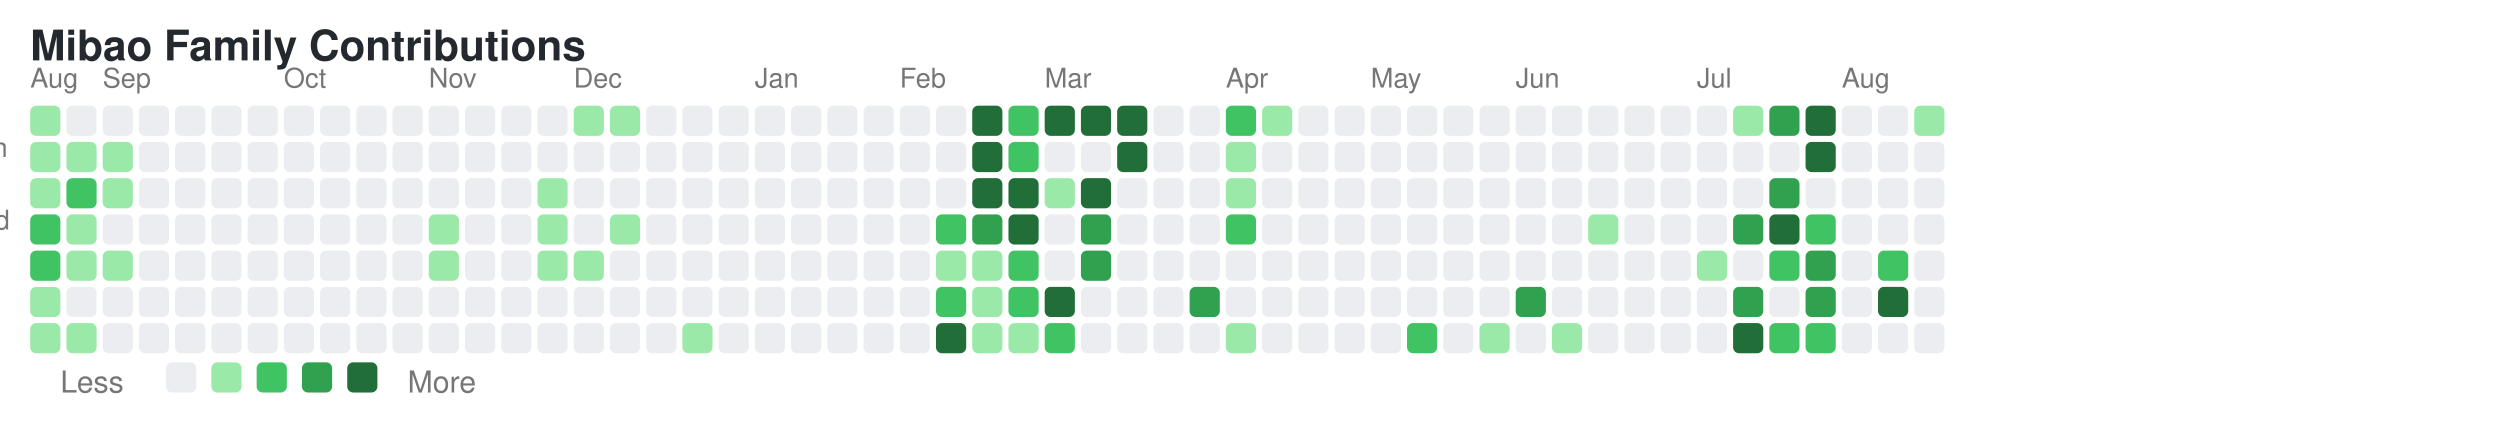
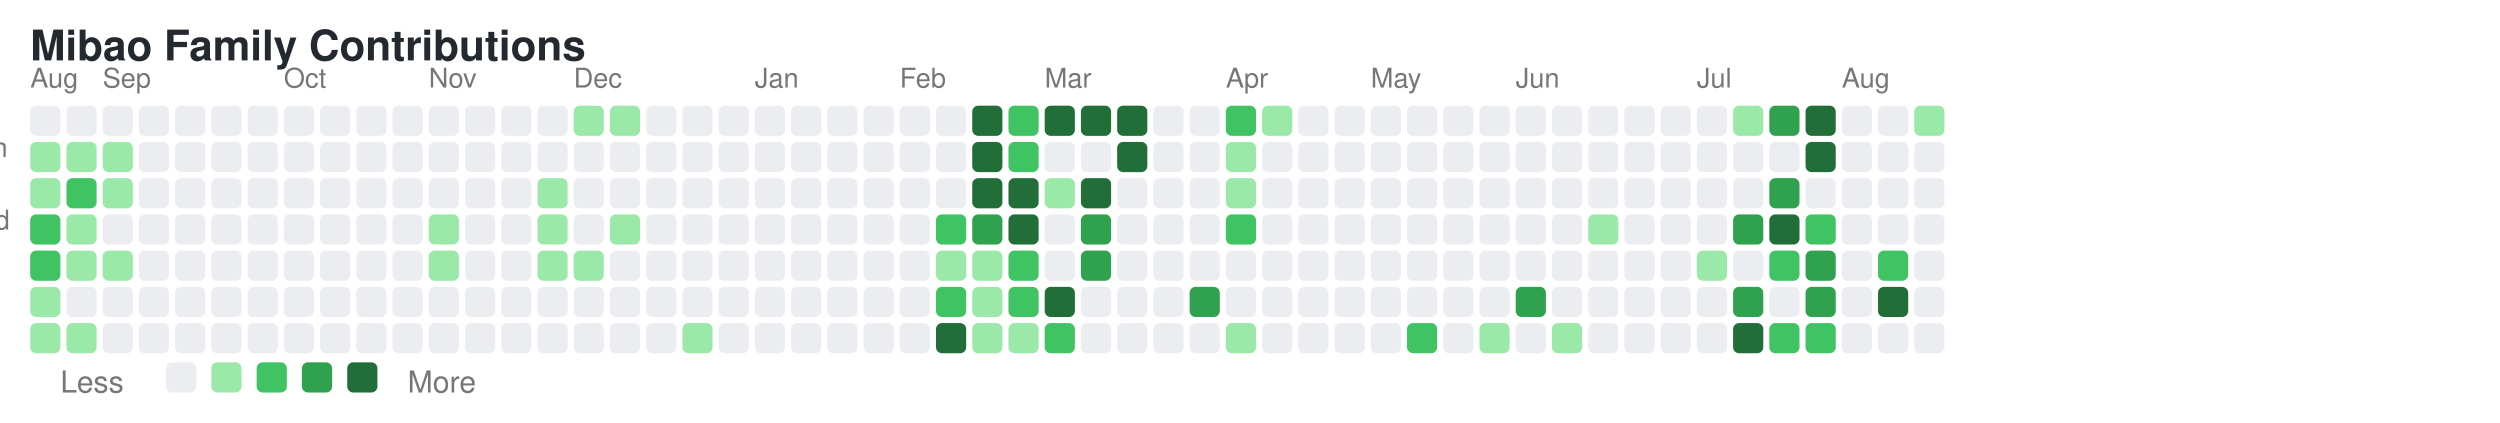
<svg xmlns="http://www.w3.org/2000/svg" width="828" height="140">
  <text x="10" y="20" font-family="-apple-system, BlinkMacSystemFont, Segoe UI, Helvetica, Arial, sans-serif" font-size="14" font-weight="600" fill="#24292f">Mibao Family Contributions</text>
  <g transform="translate(10, 35)">
    <text x="0" y="-6" font-family="-apple-system, BlinkMacSystemFont, Segoe UI, Helvetica, Arial, sans-serif" font-size="9" fill="#767676">Aug</text>
    <text x="24" y="-6" font-family="-apple-system, BlinkMacSystemFont, Segoe UI, Helvetica, Arial, sans-serif" font-size="9" fill="#767676">Sep</text>
    <text x="84" y="-6" font-family="-apple-system, BlinkMacSystemFont, Segoe UI, Helvetica, Arial, sans-serif" font-size="9" fill="#767676">Oct</text>
    <text x="132" y="-6" font-family="-apple-system, BlinkMacSystemFont, Segoe UI, Helvetica, Arial, sans-serif" font-size="9" fill="#767676">Nov</text>
    <text x="180" y="-6" font-family="-apple-system, BlinkMacSystemFont, Segoe UI, Helvetica, Arial, sans-serif" font-size="9" fill="#767676">Dec</text>
    <text x="240" y="-6" font-family="-apple-system, BlinkMacSystemFont, Segoe UI, Helvetica, Arial, sans-serif" font-size="9" fill="#767676">Jan</text>
    <text x="288" y="-6" font-family="-apple-system, BlinkMacSystemFont, Segoe UI, Helvetica, Arial, sans-serif" font-size="9" fill="#767676">Feb</text>
    <text x="336" y="-6" font-family="-apple-system, BlinkMacSystemFont, Segoe UI, Helvetica, Arial, sans-serif" font-size="9" fill="#767676">Mar</text>
    <text x="396" y="-6" font-family="-apple-system, BlinkMacSystemFont, Segoe UI, Helvetica, Arial, sans-serif" font-size="9" fill="#767676">Apr</text>
    <text x="444" y="-6" font-family="-apple-system, BlinkMacSystemFont, Segoe UI, Helvetica, Arial, sans-serif" font-size="9" fill="#767676">May</text>
    <text x="492" y="-6" font-family="-apple-system, BlinkMacSystemFont, Segoe UI, Helvetica, Arial, sans-serif" font-size="9" fill="#767676">Jun</text>
    <text x="552" y="-6" font-family="-apple-system, BlinkMacSystemFont, Segoe UI, Helvetica, Arial, sans-serif" font-size="9" fill="#767676">Jul</text>
    <text x="600" y="-6" font-family="-apple-system, BlinkMacSystemFont, Segoe UI, Helvetica, Arial, sans-serif" font-size="9" fill="#767676">Aug</text>
    <text x="-25" y="17.0" font-family="-apple-system, BlinkMacSystemFont, Segoe UI, Helvetica, Arial, sans-serif" font-size="9" fill="#767676">Mon</text>
    <text x="-25" y="41.0" font-family="-apple-system, BlinkMacSystemFont, Segoe UI, Helvetica, Arial, sans-serif" font-size="9" fill="#767676">Wed</text>
    <text x="-25" y="65.0" font-family="-apple-system, BlinkMacSystemFont, Segoe UI, Helvetica, Arial, sans-serif" font-size="9" fill="#767676">Fri</text>
-     <rect x="0" y="0" width="10" height="10" fill="#9be9a8" rx="2" />
+     <rect x="0" y="0" width="10" height="10" fill="#ebedf0" rx="2" />
    <rect x="0" y="12" width="10" height="10" fill="#9be9a8" rx="2" />
    <rect x="0" y="24" width="10" height="10" fill="#9be9a8" rx="2" />
    <rect x="0" y="36" width="10" height="10" fill="#40c463" rx="2" />
    <rect x="0" y="48" width="10" height="10" fill="#40c463" rx="2" />
    <rect x="0" y="60" width="10" height="10" fill="#9be9a8" rx="2" />
    <rect x="0" y="72" width="10" height="10" fill="#9be9a8" rx="2" />
    <rect x="12" y="0" width="10" height="10" fill="#ebedf0" rx="2" />
    <rect x="12" y="12" width="10" height="10" fill="#9be9a8" rx="2" />
    <rect x="12" y="24" width="10" height="10" fill="#40c463" rx="2" />
    <rect x="12" y="36" width="10" height="10" fill="#9be9a8" rx="2" />
    <rect x="12" y="48" width="10" height="10" fill="#9be9a8" rx="2" />
    <rect x="12" y="60" width="10" height="10" fill="#ebedf0" rx="2" />
    <rect x="12" y="72" width="10" height="10" fill="#9be9a8" rx="2" />
    <rect x="24" y="0" width="10" height="10" fill="#ebedf0" rx="2" />
    <rect x="24" y="12" width="10" height="10" fill="#9be9a8" rx="2" />
    <rect x="24" y="24" width="10" height="10" fill="#9be9a8" rx="2" />
    <rect x="24" y="36" width="10" height="10" fill="#ebedf0" rx="2" />
    <rect x="24" y="48" width="10" height="10" fill="#9be9a8" rx="2" />
    <rect x="24" y="60" width="10" height="10" fill="#ebedf0" rx="2" />
    <rect x="24" y="72" width="10" height="10" fill="#ebedf0" rx="2" />
    <rect x="36" y="0" width="10" height="10" fill="#ebedf0" rx="2" />
    <rect x="36" y="12" width="10" height="10" fill="#ebedf0" rx="2" />
    <rect x="36" y="24" width="10" height="10" fill="#ebedf0" rx="2" />
    <rect x="36" y="36" width="10" height="10" fill="#ebedf0" rx="2" />
    <rect x="36" y="48" width="10" height="10" fill="#ebedf0" rx="2" />
    <rect x="36" y="60" width="10" height="10" fill="#ebedf0" rx="2" />
    <rect x="36" y="72" width="10" height="10" fill="#ebedf0" rx="2" />
    <rect x="48" y="0" width="10" height="10" fill="#ebedf0" rx="2" />
    <rect x="48" y="12" width="10" height="10" fill="#ebedf0" rx="2" />
    <rect x="48" y="24" width="10" height="10" fill="#ebedf0" rx="2" />
    <rect x="48" y="36" width="10" height="10" fill="#ebedf0" rx="2" />
    <rect x="48" y="48" width="10" height="10" fill="#ebedf0" rx="2" />
    <rect x="48" y="60" width="10" height="10" fill="#ebedf0" rx="2" />
    <rect x="48" y="72" width="10" height="10" fill="#ebedf0" rx="2" />
    <rect x="60" y="0" width="10" height="10" fill="#ebedf0" rx="2" />
    <rect x="60" y="12" width="10" height="10" fill="#ebedf0" rx="2" />
    <rect x="60" y="24" width="10" height="10" fill="#ebedf0" rx="2" />
    <rect x="60" y="36" width="10" height="10" fill="#ebedf0" rx="2" />
    <rect x="60" y="48" width="10" height="10" fill="#ebedf0" rx="2" />
    <rect x="60" y="60" width="10" height="10" fill="#ebedf0" rx="2" />
    <rect x="60" y="72" width="10" height="10" fill="#ebedf0" rx="2" />
    <rect x="72" y="0" width="10" height="10" fill="#ebedf0" rx="2" />
    <rect x="72" y="12" width="10" height="10" fill="#ebedf0" rx="2" />
    <rect x="72" y="24" width="10" height="10" fill="#ebedf0" rx="2" />
    <rect x="72" y="36" width="10" height="10" fill="#ebedf0" rx="2" />
    <rect x="72" y="48" width="10" height="10" fill="#ebedf0" rx="2" />
    <rect x="72" y="60" width="10" height="10" fill="#ebedf0" rx="2" />
    <rect x="72" y="72" width="10" height="10" fill="#ebedf0" rx="2" />
    <rect x="84" y="0" width="10" height="10" fill="#ebedf0" rx="2" />
    <rect x="84" y="12" width="10" height="10" fill="#ebedf0" rx="2" />
    <rect x="84" y="24" width="10" height="10" fill="#ebedf0" rx="2" />
    <rect x="84" y="36" width="10" height="10" fill="#ebedf0" rx="2" />
    <rect x="84" y="48" width="10" height="10" fill="#ebedf0" rx="2" />
    <rect x="84" y="60" width="10" height="10" fill="#ebedf0" rx="2" />
    <rect x="84" y="72" width="10" height="10" fill="#ebedf0" rx="2" />
    <rect x="96" y="0" width="10" height="10" fill="#ebedf0" rx="2" />
    <rect x="96" y="12" width="10" height="10" fill="#ebedf0" rx="2" />
    <rect x="96" y="24" width="10" height="10" fill="#ebedf0" rx="2" />
    <rect x="96" y="36" width="10" height="10" fill="#ebedf0" rx="2" />
    <rect x="96" y="48" width="10" height="10" fill="#ebedf0" rx="2" />
    <rect x="96" y="60" width="10" height="10" fill="#ebedf0" rx="2" />
    <rect x="96" y="72" width="10" height="10" fill="#ebedf0" rx="2" />
    <rect x="108" y="0" width="10" height="10" fill="#ebedf0" rx="2" />
    <rect x="108" y="12" width="10" height="10" fill="#ebedf0" rx="2" />
    <rect x="108" y="24" width="10" height="10" fill="#ebedf0" rx="2" />
    <rect x="108" y="36" width="10" height="10" fill="#ebedf0" rx="2" />
    <rect x="108" y="48" width="10" height="10" fill="#ebedf0" rx="2" />
    <rect x="108" y="60" width="10" height="10" fill="#ebedf0" rx="2" />
    <rect x="108" y="72" width="10" height="10" fill="#ebedf0" rx="2" />
    <rect x="120" y="0" width="10" height="10" fill="#ebedf0" rx="2" />
    <rect x="120" y="12" width="10" height="10" fill="#ebedf0" rx="2" />
    <rect x="120" y="24" width="10" height="10" fill="#ebedf0" rx="2" />
    <rect x="120" y="36" width="10" height="10" fill="#ebedf0" rx="2" />
    <rect x="120" y="48" width="10" height="10" fill="#ebedf0" rx="2" />
    <rect x="120" y="60" width="10" height="10" fill="#ebedf0" rx="2" />
    <rect x="120" y="72" width="10" height="10" fill="#ebedf0" rx="2" />
    <rect x="132" y="0" width="10" height="10" fill="#ebedf0" rx="2" />
    <rect x="132" y="12" width="10" height="10" fill="#ebedf0" rx="2" />
    <rect x="132" y="24" width="10" height="10" fill="#ebedf0" rx="2" />
    <rect x="132" y="36" width="10" height="10" fill="#9be9a8" rx="2" />
    <rect x="132" y="48" width="10" height="10" fill="#9be9a8" rx="2" />
    <rect x="132" y="60" width="10" height="10" fill="#ebedf0" rx="2" />
    <rect x="132" y="72" width="10" height="10" fill="#ebedf0" rx="2" />
    <rect x="144" y="0" width="10" height="10" fill="#ebedf0" rx="2" />
    <rect x="144" y="12" width="10" height="10" fill="#ebedf0" rx="2" />
    <rect x="144" y="24" width="10" height="10" fill="#ebedf0" rx="2" />
    <rect x="144" y="36" width="10" height="10" fill="#ebedf0" rx="2" />
    <rect x="144" y="48" width="10" height="10" fill="#ebedf0" rx="2" />
    <rect x="144" y="60" width="10" height="10" fill="#ebedf0" rx="2" />
    <rect x="144" y="72" width="10" height="10" fill="#ebedf0" rx="2" />
    <rect x="156" y="0" width="10" height="10" fill="#ebedf0" rx="2" />
    <rect x="156" y="12" width="10" height="10" fill="#ebedf0" rx="2" />
    <rect x="156" y="24" width="10" height="10" fill="#ebedf0" rx="2" />
    <rect x="156" y="36" width="10" height="10" fill="#ebedf0" rx="2" />
    <rect x="156" y="48" width="10" height="10" fill="#ebedf0" rx="2" />
    <rect x="156" y="60" width="10" height="10" fill="#ebedf0" rx="2" />
    <rect x="156" y="72" width="10" height="10" fill="#ebedf0" rx="2" />
    <rect x="168" y="0" width="10" height="10" fill="#ebedf0" rx="2" />
    <rect x="168" y="12" width="10" height="10" fill="#ebedf0" rx="2" />
    <rect x="168" y="24" width="10" height="10" fill="#9be9a8" rx="2" />
    <rect x="168" y="36" width="10" height="10" fill="#9be9a8" rx="2" />
    <rect x="168" y="48" width="10" height="10" fill="#9be9a8" rx="2" />
    <rect x="168" y="60" width="10" height="10" fill="#ebedf0" rx="2" />
    <rect x="168" y="72" width="10" height="10" fill="#ebedf0" rx="2" />
    <rect x="180" y="0" width="10" height="10" fill="#9be9a8" rx="2" />
    <rect x="180" y="12" width="10" height="10" fill="#ebedf0" rx="2" />
    <rect x="180" y="24" width="10" height="10" fill="#ebedf0" rx="2" />
    <rect x="180" y="36" width="10" height="10" fill="#ebedf0" rx="2" />
    <rect x="180" y="48" width="10" height="10" fill="#9be9a8" rx="2" />
    <rect x="180" y="60" width="10" height="10" fill="#ebedf0" rx="2" />
    <rect x="180" y="72" width="10" height="10" fill="#ebedf0" rx="2" />
    <rect x="192" y="0" width="10" height="10" fill="#9be9a8" rx="2" />
    <rect x="192" y="12" width="10" height="10" fill="#ebedf0" rx="2" />
    <rect x="192" y="24" width="10" height="10" fill="#ebedf0" rx="2" />
    <rect x="192" y="36" width="10" height="10" fill="#9be9a8" rx="2" />
    <rect x="192" y="48" width="10" height="10" fill="#ebedf0" rx="2" />
    <rect x="192" y="60" width="10" height="10" fill="#ebedf0" rx="2" />
    <rect x="192" y="72" width="10" height="10" fill="#ebedf0" rx="2" />
    <rect x="204" y="0" width="10" height="10" fill="#ebedf0" rx="2" />
    <rect x="204" y="12" width="10" height="10" fill="#ebedf0" rx="2" />
    <rect x="204" y="24" width="10" height="10" fill="#ebedf0" rx="2" />
    <rect x="204" y="36" width="10" height="10" fill="#ebedf0" rx="2" />
    <rect x="204" y="48" width="10" height="10" fill="#ebedf0" rx="2" />
    <rect x="204" y="60" width="10" height="10" fill="#ebedf0" rx="2" />
    <rect x="204" y="72" width="10" height="10" fill="#ebedf0" rx="2" />
    <rect x="216" y="0" width="10" height="10" fill="#ebedf0" rx="2" />
    <rect x="216" y="12" width="10" height="10" fill="#ebedf0" rx="2" />
    <rect x="216" y="24" width="10" height="10" fill="#ebedf0" rx="2" />
    <rect x="216" y="36" width="10" height="10" fill="#ebedf0" rx="2" />
    <rect x="216" y="48" width="10" height="10" fill="#ebedf0" rx="2" />
    <rect x="216" y="60" width="10" height="10" fill="#ebedf0" rx="2" />
    <rect x="216" y="72" width="10" height="10" fill="#9be9a8" rx="2" />
    <rect x="228" y="0" width="10" height="10" fill="#ebedf0" rx="2" />
    <rect x="228" y="12" width="10" height="10" fill="#ebedf0" rx="2" />
    <rect x="228" y="24" width="10" height="10" fill="#ebedf0" rx="2" />
    <rect x="228" y="36" width="10" height="10" fill="#ebedf0" rx="2" />
    <rect x="228" y="48" width="10" height="10" fill="#ebedf0" rx="2" />
    <rect x="228" y="60" width="10" height="10" fill="#ebedf0" rx="2" />
    <rect x="228" y="72" width="10" height="10" fill="#ebedf0" rx="2" />
    <rect x="240" y="0" width="10" height="10" fill="#ebedf0" rx="2" />
    <rect x="240" y="12" width="10" height="10" fill="#ebedf0" rx="2" />
    <rect x="240" y="24" width="10" height="10" fill="#ebedf0" rx="2" />
    <rect x="240" y="36" width="10" height="10" fill="#ebedf0" rx="2" />
    <rect x="240" y="48" width="10" height="10" fill="#ebedf0" rx="2" />
    <rect x="240" y="60" width="10" height="10" fill="#ebedf0" rx="2" />
    <rect x="240" y="72" width="10" height="10" fill="#ebedf0" rx="2" />
    <rect x="252" y="0" width="10" height="10" fill="#ebedf0" rx="2" />
    <rect x="252" y="12" width="10" height="10" fill="#ebedf0" rx="2" />
    <rect x="252" y="24" width="10" height="10" fill="#ebedf0" rx="2" />
    <rect x="252" y="36" width="10" height="10" fill="#ebedf0" rx="2" />
    <rect x="252" y="48" width="10" height="10" fill="#ebedf0" rx="2" />
    <rect x="252" y="60" width="10" height="10" fill="#ebedf0" rx="2" />
    <rect x="252" y="72" width="10" height="10" fill="#ebedf0" rx="2" />
    <rect x="264" y="0" width="10" height="10" fill="#ebedf0" rx="2" />
    <rect x="264" y="12" width="10" height="10" fill="#ebedf0" rx="2" />
    <rect x="264" y="24" width="10" height="10" fill="#ebedf0" rx="2" />
    <rect x="264" y="36" width="10" height="10" fill="#ebedf0" rx="2" />
    <rect x="264" y="48" width="10" height="10" fill="#ebedf0" rx="2" />
    <rect x="264" y="60" width="10" height="10" fill="#ebedf0" rx="2" />
    <rect x="264" y="72" width="10" height="10" fill="#ebedf0" rx="2" />
    <rect x="276" y="0" width="10" height="10" fill="#ebedf0" rx="2" />
    <rect x="276" y="12" width="10" height="10" fill="#ebedf0" rx="2" />
    <rect x="276" y="24" width="10" height="10" fill="#ebedf0" rx="2" />
    <rect x="276" y="36" width="10" height="10" fill="#ebedf0" rx="2" />
    <rect x="276" y="48" width="10" height="10" fill="#ebedf0" rx="2" />
    <rect x="276" y="60" width="10" height="10" fill="#ebedf0" rx="2" />
    <rect x="276" y="72" width="10" height="10" fill="#ebedf0" rx="2" />
    <rect x="288" y="0" width="10" height="10" fill="#ebedf0" rx="2" />
    <rect x="288" y="12" width="10" height="10" fill="#ebedf0" rx="2" />
    <rect x="288" y="24" width="10" height="10" fill="#ebedf0" rx="2" />
    <rect x="288" y="36" width="10" height="10" fill="#ebedf0" rx="2" />
    <rect x="288" y="48" width="10" height="10" fill="#ebedf0" rx="2" />
    <rect x="288" y="60" width="10" height="10" fill="#ebedf0" rx="2" />
    <rect x="288" y="72" width="10" height="10" fill="#ebedf0" rx="2" />
    <rect x="300" y="0" width="10" height="10" fill="#ebedf0" rx="2" />
    <rect x="300" y="12" width="10" height="10" fill="#ebedf0" rx="2" />
    <rect x="300" y="24" width="10" height="10" fill="#ebedf0" rx="2" />
    <rect x="300" y="36" width="10" height="10" fill="#40c463" rx="2" />
    <rect x="300" y="48" width="10" height="10" fill="#9be9a8" rx="2" />
    <rect x="300" y="60" width="10" height="10" fill="#40c463" rx="2" />
    <rect x="300" y="72" width="10" height="10" fill="#216e39" rx="2" />
    <rect x="312" y="0" width="10" height="10" fill="#216e39" rx="2" />
    <rect x="312" y="12" width="10" height="10" fill="#216e39" rx="2" />
    <rect x="312" y="24" width="10" height="10" fill="#216e39" rx="2" />
    <rect x="312" y="36" width="10" height="10" fill="#30a14e" rx="2" />
    <rect x="312" y="48" width="10" height="10" fill="#9be9a8" rx="2" />
    <rect x="312" y="60" width="10" height="10" fill="#9be9a8" rx="2" />
    <rect x="312" y="72" width="10" height="10" fill="#9be9a8" rx="2" />
    <rect x="324" y="0" width="10" height="10" fill="#40c463" rx="2" />
    <rect x="324" y="12" width="10" height="10" fill="#40c463" rx="2" />
    <rect x="324" y="24" width="10" height="10" fill="#216e39" rx="2" />
    <rect x="324" y="36" width="10" height="10" fill="#216e39" rx="2" />
    <rect x="324" y="48" width="10" height="10" fill="#40c463" rx="2" />
    <rect x="324" y="60" width="10" height="10" fill="#40c463" rx="2" />
    <rect x="324" y="72" width="10" height="10" fill="#9be9a8" rx="2" />
    <rect x="336" y="0" width="10" height="10" fill="#216e39" rx="2" />
    <rect x="336" y="12" width="10" height="10" fill="#ebedf0" rx="2" />
    <rect x="336" y="24" width="10" height="10" fill="#9be9a8" rx="2" />
    <rect x="336" y="36" width="10" height="10" fill="#ebedf0" rx="2" />
    <rect x="336" y="48" width="10" height="10" fill="#ebedf0" rx="2" />
    <rect x="336" y="60" width="10" height="10" fill="#216e39" rx="2" />
    <rect x="336" y="72" width="10" height="10" fill="#40c463" rx="2" />
    <rect x="348" y="0" width="10" height="10" fill="#216e39" rx="2" />
    <rect x="348" y="12" width="10" height="10" fill="#ebedf0" rx="2" />
    <rect x="348" y="24" width="10" height="10" fill="#216e39" rx="2" />
    <rect x="348" y="36" width="10" height="10" fill="#30a14e" rx="2" />
    <rect x="348" y="48" width="10" height="10" fill="#30a14e" rx="2" />
    <rect x="348" y="60" width="10" height="10" fill="#ebedf0" rx="2" />
    <rect x="348" y="72" width="10" height="10" fill="#ebedf0" rx="2" />
    <rect x="360" y="0" width="10" height="10" fill="#216e39" rx="2" />
    <rect x="360" y="12" width="10" height="10" fill="#216e39" rx="2" />
    <rect x="360" y="24" width="10" height="10" fill="#ebedf0" rx="2" />
    <rect x="360" y="36" width="10" height="10" fill="#ebedf0" rx="2" />
    <rect x="360" y="48" width="10" height="10" fill="#ebedf0" rx="2" />
    <rect x="360" y="60" width="10" height="10" fill="#ebedf0" rx="2" />
    <rect x="360" y="72" width="10" height="10" fill="#ebedf0" rx="2" />
    <rect x="372" y="0" width="10" height="10" fill="#ebedf0" rx="2" />
    <rect x="372" y="12" width="10" height="10" fill="#ebedf0" rx="2" />
    <rect x="372" y="24" width="10" height="10" fill="#ebedf0" rx="2" />
    <rect x="372" y="36" width="10" height="10" fill="#ebedf0" rx="2" />
    <rect x="372" y="48" width="10" height="10" fill="#ebedf0" rx="2" />
    <rect x="372" y="60" width="10" height="10" fill="#ebedf0" rx="2" />
    <rect x="372" y="72" width="10" height="10" fill="#ebedf0" rx="2" />
    <rect x="384" y="0" width="10" height="10" fill="#ebedf0" rx="2" />
    <rect x="384" y="12" width="10" height="10" fill="#ebedf0" rx="2" />
    <rect x="384" y="24" width="10" height="10" fill="#ebedf0" rx="2" />
    <rect x="384" y="36" width="10" height="10" fill="#ebedf0" rx="2" />
    <rect x="384" y="48" width="10" height="10" fill="#ebedf0" rx="2" />
    <rect x="384" y="60" width="10" height="10" fill="#30a14e" rx="2" />
    <rect x="384" y="72" width="10" height="10" fill="#ebedf0" rx="2" />
    <rect x="396" y="0" width="10" height="10" fill="#40c463" rx="2" />
    <rect x="396" y="12" width="10" height="10" fill="#9be9a8" rx="2" />
    <rect x="396" y="24" width="10" height="10" fill="#9be9a8" rx="2" />
    <rect x="396" y="36" width="10" height="10" fill="#40c463" rx="2" />
    <rect x="396" y="48" width="10" height="10" fill="#ebedf0" rx="2" />
    <rect x="396" y="60" width="10" height="10" fill="#ebedf0" rx="2" />
    <rect x="396" y="72" width="10" height="10" fill="#9be9a8" rx="2" />
    <rect x="408" y="0" width="10" height="10" fill="#9be9a8" rx="2" />
    <rect x="408" y="12" width="10" height="10" fill="#ebedf0" rx="2" />
    <rect x="408" y="24" width="10" height="10" fill="#ebedf0" rx="2" />
    <rect x="408" y="36" width="10" height="10" fill="#ebedf0" rx="2" />
    <rect x="408" y="48" width="10" height="10" fill="#ebedf0" rx="2" />
    <rect x="408" y="60" width="10" height="10" fill="#ebedf0" rx="2" />
    <rect x="408" y="72" width="10" height="10" fill="#ebedf0" rx="2" />
    <rect x="420" y="0" width="10" height="10" fill="#ebedf0" rx="2" />
    <rect x="420" y="12" width="10" height="10" fill="#ebedf0" rx="2" />
    <rect x="420" y="24" width="10" height="10" fill="#ebedf0" rx="2" />
    <rect x="420" y="36" width="10" height="10" fill="#ebedf0" rx="2" />
    <rect x="420" y="48" width="10" height="10" fill="#ebedf0" rx="2" />
    <rect x="420" y="60" width="10" height="10" fill="#ebedf0" rx="2" />
    <rect x="420" y="72" width="10" height="10" fill="#ebedf0" rx="2" />
    <rect x="432" y="0" width="10" height="10" fill="#ebedf0" rx="2" />
    <rect x="432" y="12" width="10" height="10" fill="#ebedf0" rx="2" />
    <rect x="432" y="24" width="10" height="10" fill="#ebedf0" rx="2" />
    <rect x="432" y="36" width="10" height="10" fill="#ebedf0" rx="2" />
    <rect x="432" y="48" width="10" height="10" fill="#ebedf0" rx="2" />
    <rect x="432" y="60" width="10" height="10" fill="#ebedf0" rx="2" />
    <rect x="432" y="72" width="10" height="10" fill="#ebedf0" rx="2" />
    <rect x="444" y="0" width="10" height="10" fill="#ebedf0" rx="2" />
    <rect x="444" y="12" width="10" height="10" fill="#ebedf0" rx="2" />
    <rect x="444" y="24" width="10" height="10" fill="#ebedf0" rx="2" />
    <rect x="444" y="36" width="10" height="10" fill="#ebedf0" rx="2" />
    <rect x="444" y="48" width="10" height="10" fill="#ebedf0" rx="2" />
    <rect x="444" y="60" width="10" height="10" fill="#ebedf0" rx="2" />
    <rect x="444" y="72" width="10" height="10" fill="#ebedf0" rx="2" />
    <rect x="456" y="0" width="10" height="10" fill="#ebedf0" rx="2" />
    <rect x="456" y="12" width="10" height="10" fill="#ebedf0" rx="2" />
    <rect x="456" y="24" width="10" height="10" fill="#ebedf0" rx="2" />
    <rect x="456" y="36" width="10" height="10" fill="#ebedf0" rx="2" />
    <rect x="456" y="48" width="10" height="10" fill="#ebedf0" rx="2" />
    <rect x="456" y="60" width="10" height="10" fill="#ebedf0" rx="2" />
    <rect x="456" y="72" width="10" height="10" fill="#40c463" rx="2" />
    <rect x="468" y="0" width="10" height="10" fill="#ebedf0" rx="2" />
    <rect x="468" y="12" width="10" height="10" fill="#ebedf0" rx="2" />
    <rect x="468" y="24" width="10" height="10" fill="#ebedf0" rx="2" />
    <rect x="468" y="36" width="10" height="10" fill="#ebedf0" rx="2" />
    <rect x="468" y="48" width="10" height="10" fill="#ebedf0" rx="2" />
    <rect x="468" y="60" width="10" height="10" fill="#ebedf0" rx="2" />
    <rect x="468" y="72" width="10" height="10" fill="#ebedf0" rx="2" />
    <rect x="480" y="0" width="10" height="10" fill="#ebedf0" rx="2" />
    <rect x="480" y="12" width="10" height="10" fill="#ebedf0" rx="2" />
    <rect x="480" y="24" width="10" height="10" fill="#ebedf0" rx="2" />
    <rect x="480" y="36" width="10" height="10" fill="#ebedf0" rx="2" />
    <rect x="480" y="48" width="10" height="10" fill="#ebedf0" rx="2" />
    <rect x="480" y="60" width="10" height="10" fill="#ebedf0" rx="2" />
    <rect x="480" y="72" width="10" height="10" fill="#9be9a8" rx="2" />
    <rect x="492" y="0" width="10" height="10" fill="#ebedf0" rx="2" />
    <rect x="492" y="12" width="10" height="10" fill="#ebedf0" rx="2" />
    <rect x="492" y="24" width="10" height="10" fill="#ebedf0" rx="2" />
    <rect x="492" y="36" width="10" height="10" fill="#ebedf0" rx="2" />
    <rect x="492" y="48" width="10" height="10" fill="#ebedf0" rx="2" />
    <rect x="492" y="60" width="10" height="10" fill="#30a14e" rx="2" />
    <rect x="492" y="72" width="10" height="10" fill="#ebedf0" rx="2" />
    <rect x="504" y="0" width="10" height="10" fill="#ebedf0" rx="2" />
    <rect x="504" y="12" width="10" height="10" fill="#ebedf0" rx="2" />
    <rect x="504" y="24" width="10" height="10" fill="#ebedf0" rx="2" />
    <rect x="504" y="36" width="10" height="10" fill="#ebedf0" rx="2" />
    <rect x="504" y="48" width="10" height="10" fill="#ebedf0" rx="2" />
    <rect x="504" y="60" width="10" height="10" fill="#ebedf0" rx="2" />
    <rect x="504" y="72" width="10" height="10" fill="#9be9a8" rx="2" />
    <rect x="516" y="0" width="10" height="10" fill="#ebedf0" rx="2" />
    <rect x="516" y="12" width="10" height="10" fill="#ebedf0" rx="2" />
    <rect x="516" y="24" width="10" height="10" fill="#ebedf0" rx="2" />
    <rect x="516" y="36" width="10" height="10" fill="#9be9a8" rx="2" />
    <rect x="516" y="48" width="10" height="10" fill="#ebedf0" rx="2" />
    <rect x="516" y="60" width="10" height="10" fill="#ebedf0" rx="2" />
    <rect x="516" y="72" width="10" height="10" fill="#ebedf0" rx="2" />
    <rect x="528" y="0" width="10" height="10" fill="#ebedf0" rx="2" />
    <rect x="528" y="12" width="10" height="10" fill="#ebedf0" rx="2" />
    <rect x="528" y="24" width="10" height="10" fill="#ebedf0" rx="2" />
    <rect x="528" y="36" width="10" height="10" fill="#ebedf0" rx="2" />
    <rect x="528" y="48" width="10" height="10" fill="#ebedf0" rx="2" />
    <rect x="528" y="60" width="10" height="10" fill="#ebedf0" rx="2" />
    <rect x="528" y="72" width="10" height="10" fill="#ebedf0" rx="2" />
    <rect x="540" y="0" width="10" height="10" fill="#ebedf0" rx="2" />
    <rect x="540" y="12" width="10" height="10" fill="#ebedf0" rx="2" />
    <rect x="540" y="24" width="10" height="10" fill="#ebedf0" rx="2" />
    <rect x="540" y="36" width="10" height="10" fill="#ebedf0" rx="2" />
    <rect x="540" y="48" width="10" height="10" fill="#ebedf0" rx="2" />
    <rect x="540" y="60" width="10" height="10" fill="#ebedf0" rx="2" />
    <rect x="540" y="72" width="10" height="10" fill="#ebedf0" rx="2" />
    <rect x="552" y="0" width="10" height="10" fill="#ebedf0" rx="2" />
    <rect x="552" y="12" width="10" height="10" fill="#ebedf0" rx="2" />
    <rect x="552" y="24" width="10" height="10" fill="#ebedf0" rx="2" />
    <rect x="552" y="36" width="10" height="10" fill="#ebedf0" rx="2" />
    <rect x="552" y="48" width="10" height="10" fill="#9be9a8" rx="2" />
    <rect x="552" y="60" width="10" height="10" fill="#ebedf0" rx="2" />
    <rect x="552" y="72" width="10" height="10" fill="#ebedf0" rx="2" />
    <rect x="564" y="0" width="10" height="10" fill="#9be9a8" rx="2" />
    <rect x="564" y="12" width="10" height="10" fill="#ebedf0" rx="2" />
    <rect x="564" y="24" width="10" height="10" fill="#ebedf0" rx="2" />
    <rect x="564" y="36" width="10" height="10" fill="#30a14e" rx="2" />
    <rect x="564" y="48" width="10" height="10" fill="#ebedf0" rx="2" />
    <rect x="564" y="60" width="10" height="10" fill="#30a14e" rx="2" />
    <rect x="564" y="72" width="10" height="10" fill="#216e39" rx="2" />
    <rect x="576" y="0" width="10" height="10" fill="#30a14e" rx="2" />
    <rect x="576" y="12" width="10" height="10" fill="#ebedf0" rx="2" />
    <rect x="576" y="24" width="10" height="10" fill="#30a14e" rx="2" />
    <rect x="576" y="36" width="10" height="10" fill="#216e39" rx="2" />
    <rect x="576" y="48" width="10" height="10" fill="#40c463" rx="2" />
    <rect x="576" y="60" width="10" height="10" fill="#ebedf0" rx="2" />
    <rect x="576" y="72" width="10" height="10" fill="#40c463" rx="2" />
    <rect x="588" y="0" width="10" height="10" fill="#216e39" rx="2" />
    <rect x="588" y="12" width="10" height="10" fill="#216e39" rx="2" />
    <rect x="588" y="24" width="10" height="10" fill="#ebedf0" rx="2" />
    <rect x="588" y="36" width="10" height="10" fill="#40c463" rx="2" />
    <rect x="588" y="48" width="10" height="10" fill="#30a14e" rx="2" />
    <rect x="588" y="60" width="10" height="10" fill="#30a14e" rx="2" />
    <rect x="588" y="72" width="10" height="10" fill="#40c463" rx="2" />
    <rect x="600" y="0" width="10" height="10" fill="#ebedf0" rx="2" />
    <rect x="600" y="12" width="10" height="10" fill="#ebedf0" rx="2" />
    <rect x="600" y="24" width="10" height="10" fill="#ebedf0" rx="2" />
    <rect x="600" y="36" width="10" height="10" fill="#ebedf0" rx="2" />
    <rect x="600" y="48" width="10" height="10" fill="#ebedf0" rx="2" />
    <rect x="600" y="60" width="10" height="10" fill="#ebedf0" rx="2" />
    <rect x="600" y="72" width="10" height="10" fill="#ebedf0" rx="2" />
    <rect x="612" y="0" width="10" height="10" fill="#ebedf0" rx="2" />
    <rect x="612" y="12" width="10" height="10" fill="#ebedf0" rx="2" />
    <rect x="612" y="24" width="10" height="10" fill="#ebedf0" rx="2" />
    <rect x="612" y="36" width="10" height="10" fill="#ebedf0" rx="2" />
    <rect x="612" y="48" width="10" height="10" fill="#40c463" rx="2" />
    <rect x="612" y="60" width="10" height="10" fill="#216e39" rx="2" />
    <rect x="612" y="72" width="10" height="10" fill="#ebedf0" rx="2" />
    <rect x="624" y="0" width="10" height="10" fill="#9be9a8" rx="2" />
    <rect x="624" y="12" width="10" height="10" fill="#ebedf0" rx="2" />
    <rect x="624" y="24" width="10" height="10" fill="#ebedf0" rx="2" />
    <rect x="624" y="36" width="10" height="10" fill="#ebedf0" rx="2" />
    <rect x="624" y="48" width="10" height="10" fill="#ebedf0" rx="2" />
    <rect x="624" y="60" width="10" height="10" fill="#ebedf0" rx="2" />
    <rect x="624" y="72" width="10" height="10" fill="#ebedf0" rx="2" />
    <text x="10" y="95" font-family="-apple-system, BlinkMacSystemFont, Segoe UI, Helvetica, Arial, sans-serif" font-size="10" fill="#767676">Less</text>
    <rect x="45" y="85" width="10" height="10" fill="#ebedf0" rx="2" />
    <rect x="60" y="85" width="10" height="10" fill="#9be9a8" rx="2" />
    <rect x="75" y="85" width="10" height="10" fill="#40c463" rx="2" />
    <rect x="90" y="85" width="10" height="10" fill="#30a14e" rx="2" />
    <rect x="105" y="85" width="10" height="10" fill="#216e39" rx="2" />
    <text x="125" y="95" font-family="-apple-system, BlinkMacSystemFont, Segoe UI, Helvetica, Arial, sans-serif" font-size="10" fill="#767676">More</text>
  </g>
</svg>
